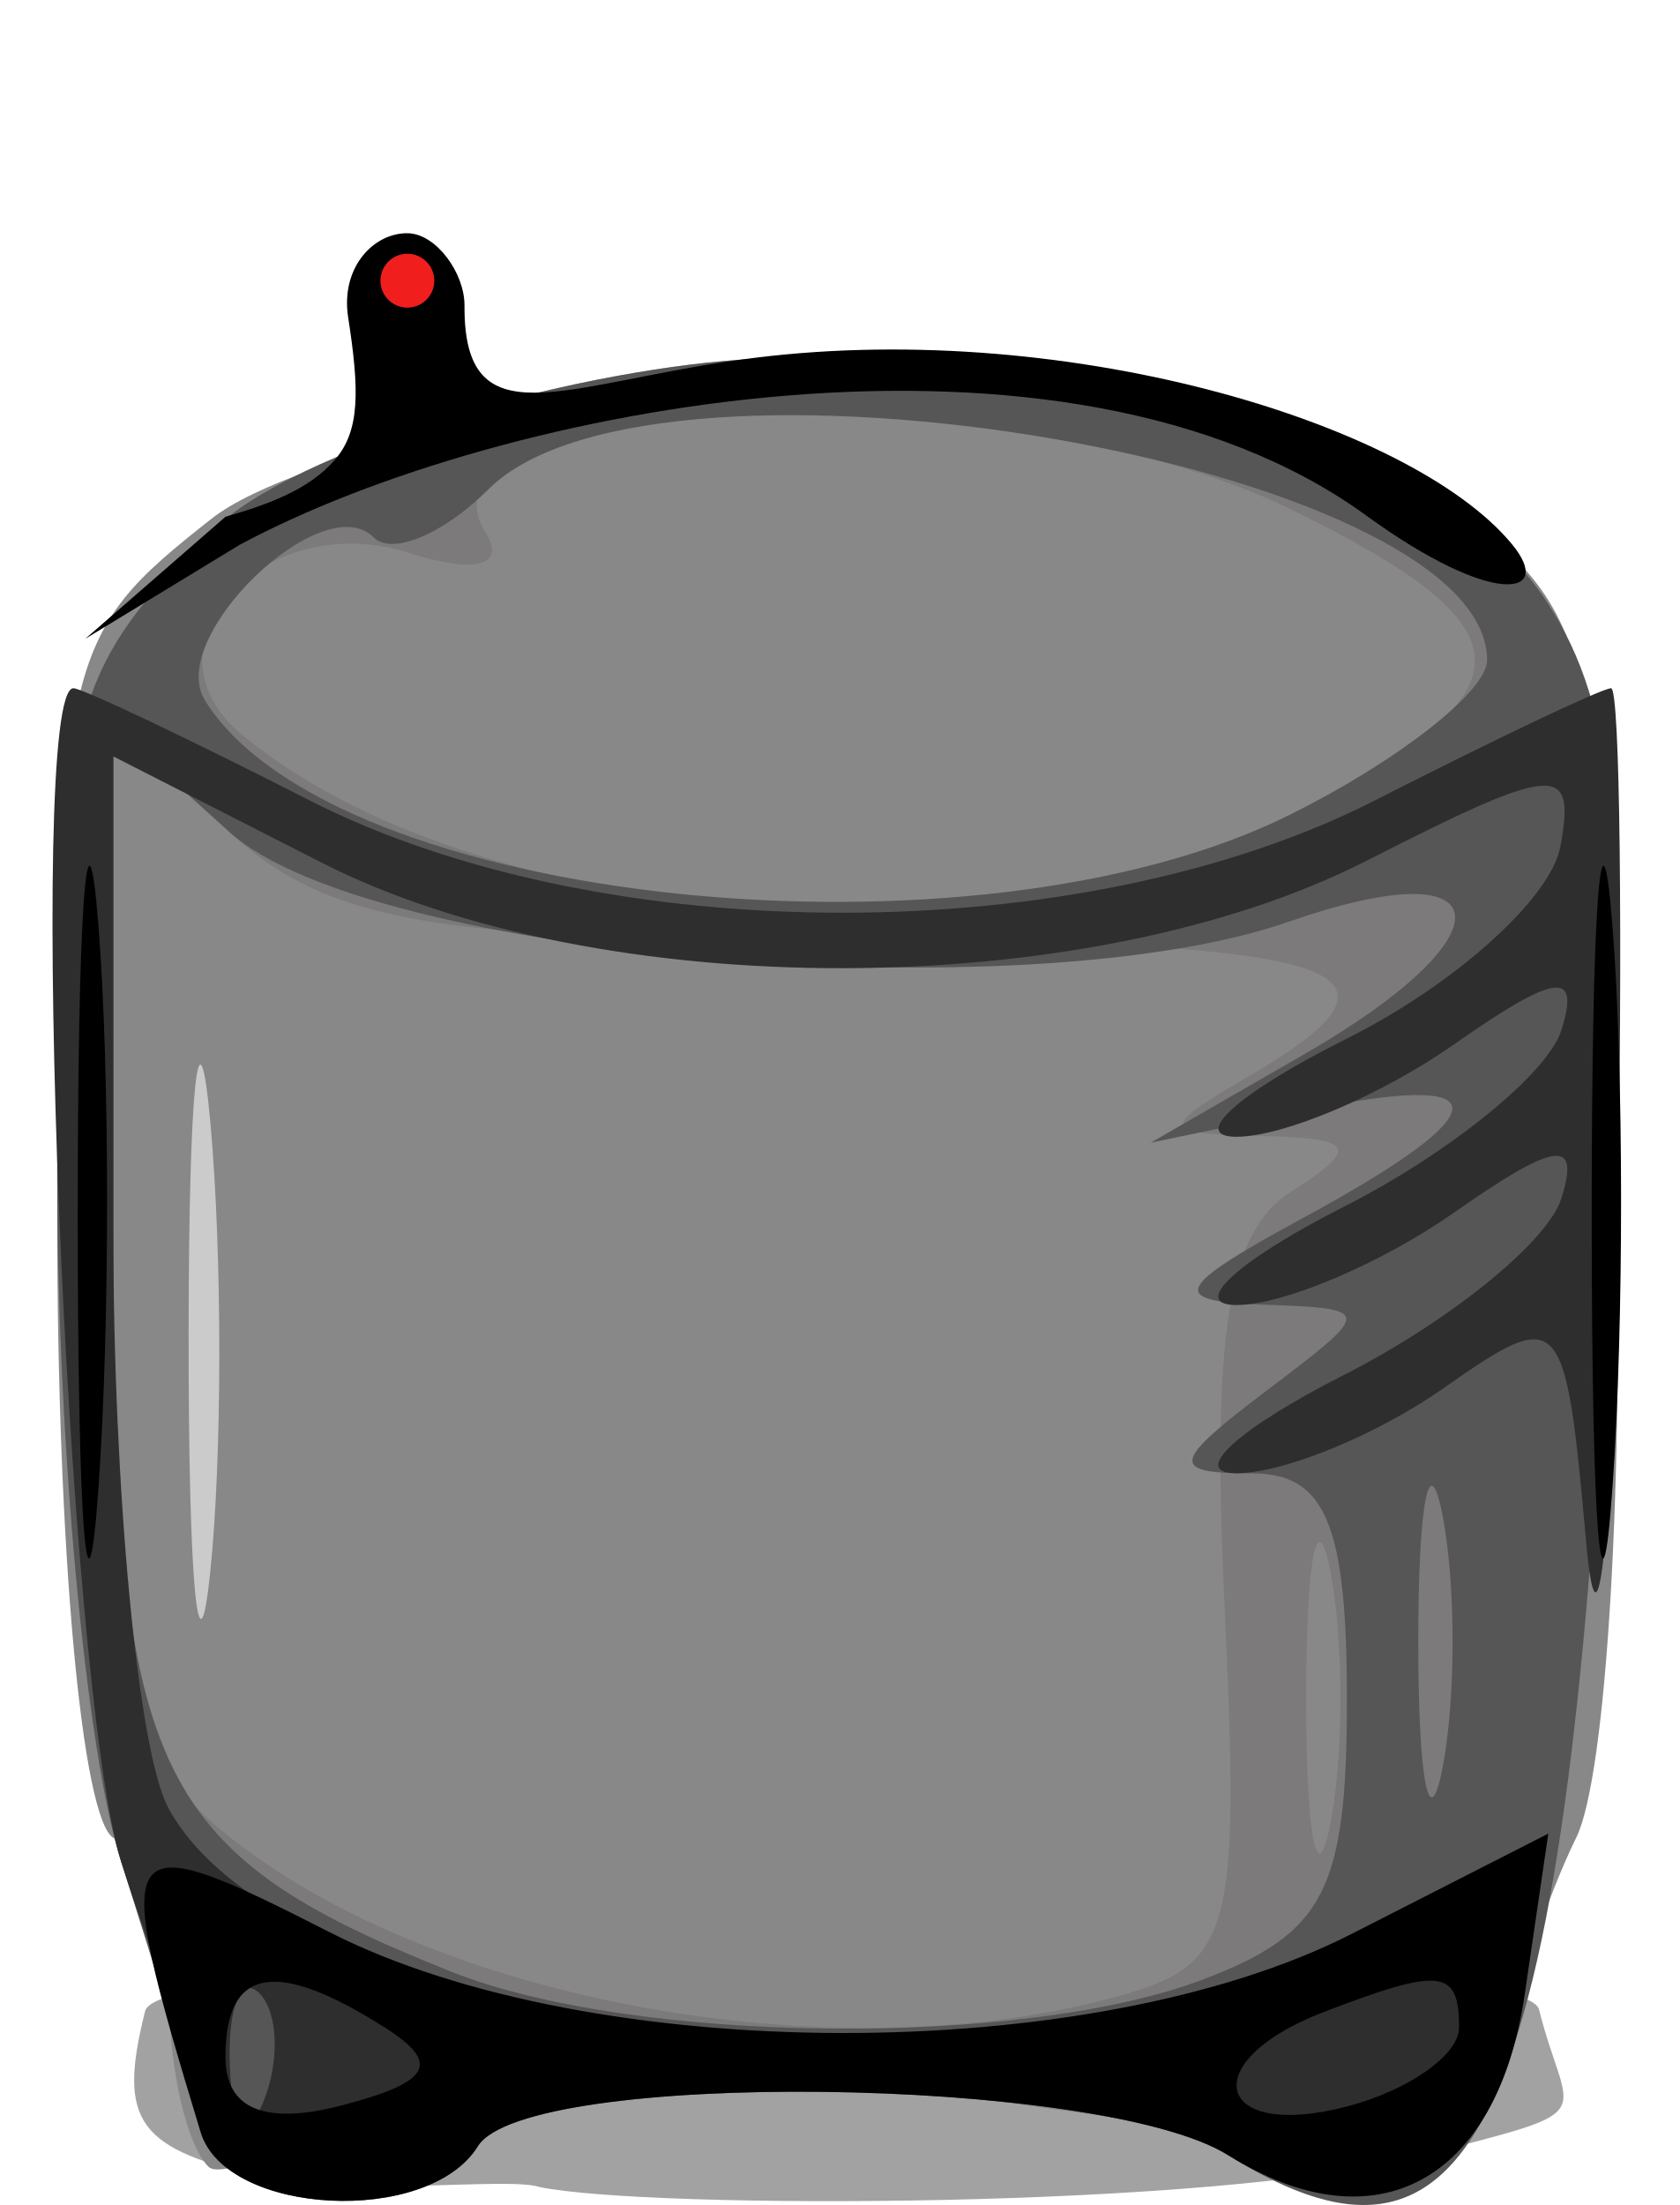
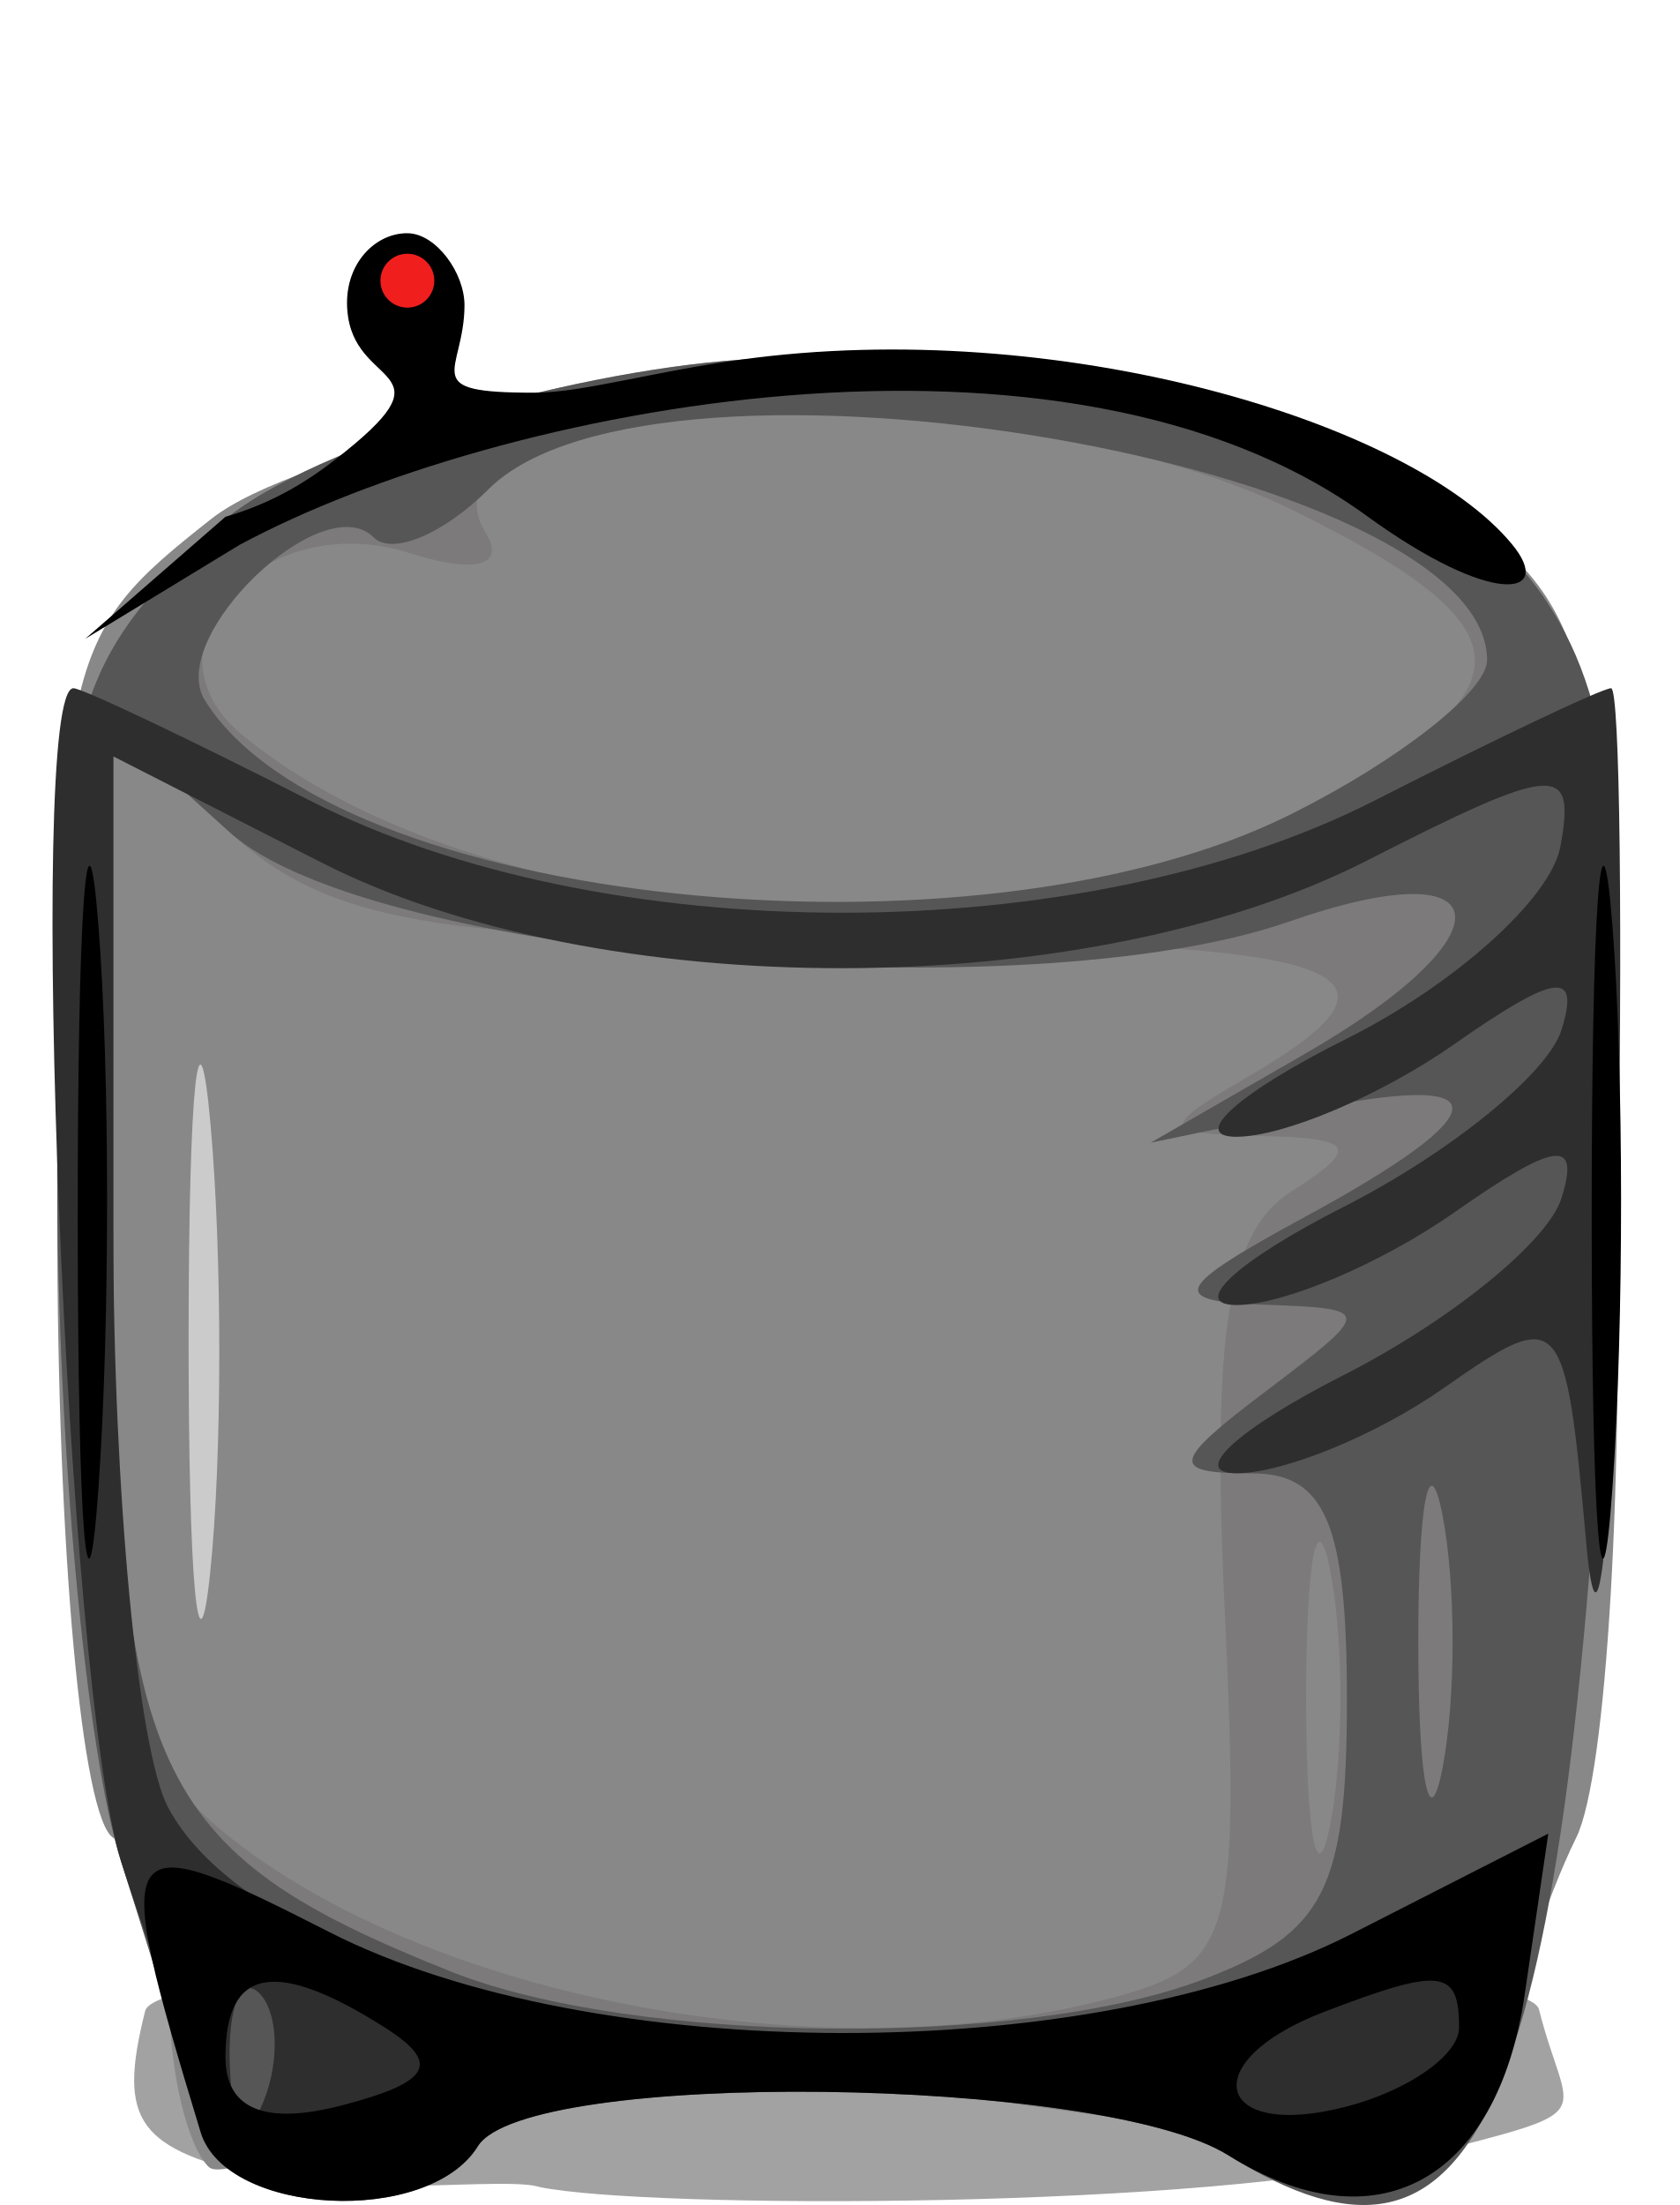
<svg xmlns="http://www.w3.org/2000/svg" width="32" height="42" id="svg13968" version="1.0">
  <defs id="defs13970" />
  <g id="layer1">
    <g id="g11680" transform="matrix(0.175647,0,0,0.175647,-34.68671,-49.2155)">
      <path id="path2241" d="M 255.971,517.356 C 252.626,516.24 235.655,518.424 226.412,516.384 C 212.353,513.281 210.197,510.321 213.221,498.271 C 215.209,490.349 362.43,490.276 364.396,498.11 C 367.503,510.488 371.734,508.724 351.796,513.932 C 329.242,519.824 267.465,519.78 255.971,517.356 z " style="fill:#000000;fill-opacity:0.366" />
      <rect ry="30.795" style="fill:#cbcbcb;fill-opacity:1;fill-rule:evenodd;stroke:none;stroke-width:1.25;stroke-linejoin:miter;stroke-miterlimit:4;stroke-dashoffset:0;stroke-opacity:1" id="rect8116" width="11.13" height="74.727" x="214.139" y="383.329" rx="30.795" />
      <path id="path2239" d="M 220.093,515.163 C 217.76,512.829 215.851,504.696 215.851,497.089 C 215.851,489.482 213.114,481.567 209.769,479.499 C 206.348,477.385 203.688,448.162 203.688,412.685 C 203.688,351.146 204.09,349.313 220.412,336.453 C 229.61,329.206 264.613,321.38 291.535,321.38 C 327.876,321.38 339.943,323.862 353.773,334.18 C 370.317,346.523 370.992,349.125 372.688,407.113 C 373.655,440.187 371.743,472.74 368.44,479.454 C 365.137,486.169 361.576,497.136 360.527,503.825 C 358.773,515.016 341.326,502.61 279.553,504.182 C 242.625,505.122 222.426,517.496 220.093,515.163 z M 220.312,402.121 C 219.027,387.817 217.958,398.007 217.936,424.766 C 217.913,451.524 218.965,463.228 220.271,450.773 C 221.578,438.318 221.596,416.425 220.312,402.121 z " style="fill:#888888;fill-opacity:1" />
      <path id="path2237" d="M 219.636,511.628 C 218.499,507.336 214.445,494.053 210.628,482.108 C 206.811,470.164 203.688,436.515 203.688,407.333 C 203.688,357.494 204.702,353.278 220.412,337.828 C 229.61,328.782 258.902,320.513 277.767,319.204 C 317.887,316.419 353.174,327.037 365.299,345.542 L 353.065,514.64 L 289.201,505.784 C 237.604,507.084 221.199,517.522 219.636,511.628 z M 318.074,496.858 C 331.151,493.356 331.989,490.421 330.284,454.119 C 328.902,424.693 330.677,413.736 337.528,409.404 C 344.996,404.683 344.449,403.618 334.44,403.389 C 323.256,403.133 323.133,402.612 332.92,396.912 C 352.833,385.314 343.625,382.195 289.467,382.195 C 244.806,382.195 233.14,380.175 222.571,370.61 L 209.769,359.025 L 209.769,413.758 C 209.769,458.299 211.751,470.218 220.412,477.763 C 242.093,496.65 286.46,505.325 318.074,496.858 z M 341.773,450.612 C 340.323,443.086 339.137,449.244 339.137,464.296 C 339.137,479.347 340.323,485.505 341.773,477.979 C 343.222,470.453 343.222,458.138 341.773,450.612 z M 337.481,368.502 C 364.129,355.19 364.105,348.435 337.36,335.356 C 306.829,320.424 240.52,322.379 250.129,337.927 C 252.384,341.575 249.083,342.451 241.797,340.139 C 225.992,335.123 212.119,350.243 223.705,359.858 C 248.921,380.785 304.449,385.004 337.481,368.502 z " style="fill:#736f6f;fill-opacity:0.585" />
      <path id="path2233" d="M 219.559,511.427 C 218.464,507.246 214.445,494.053 210.628,482.108 C 206.811,470.164 203.688,436.515 203.688,407.333 C 203.688,357.494 204.702,353.278 220.412,337.828 C 229.61,328.782 258.902,320.513 277.767,319.204 C 317.887,316.419 353.174,327.037 365.299,345.542 C 372.814,357.011 374.233,372.037 372.025,416.748 C 367.448,509.445 358.226,531.113 330.676,513.907 C 316.865,505.282 254.491,504.546 249.299,512.948 C 243.944,521.612 221.932,520.486 219.559,511.427 z M 327.963,494.854 C 341.142,489.843 343.562,485.124 343.562,464.446 C 343.562,445.514 341.233,439.97 333.278,439.97 C 324.31,439.97 324.504,438.827 334.798,431.041 C 346.447,422.23 346.442,422.106 334.44,421.675 C 324.12,421.304 324.811,419.863 339.001,412.165 C 360.317,400.601 360.317,396.214 339.001,400.64 L 322.277,404.112 L 339.001,394.48 C 361.569,381.482 360.423,372.068 337.255,380.144 C 308.59,390.137 237.51,384.13 222.379,370.437 L 209.769,359.025 L 209.769,413.758 C 209.769,472.476 213.626,480.928 246.383,493.997 C 266.143,501.881 308.314,502.324 327.963,494.854 z M 353.936,444.531 C 352.486,437.005 351.3,443.162 351.3,458.214 C 351.3,473.266 352.486,479.423 353.936,471.897 C 355.385,464.372 355.385,452.057 353.936,444.531 z M 337.481,368.502 C 349.188,362.654 358.766,355.133 358.766,351.788 C 358.766,330.514 268.622,315.089 250.457,333.254 C 245.599,338.112 239.997,340.458 238.007,338.469 C 232.466,332.928 215.474,349.299 219.689,356.118 C 233.436,378.362 303.086,385.685 337.481,368.502 z " style="fill:#565656" />
      <path id="path2231" d="M 220.989,511.904 C 219.894,507.723 214.445,494.053 210.628,482.108 C 204.724,463.632 200.291,354.829 205.443,354.829 C 206.408,354.829 217.933,360.302 231.055,366.992 C 262.914,383.234 314.744,383.234 346.603,366.992 C 359.724,360.302 371.25,354.829 372.215,354.829 C 373.18,354.829 373.492,381.511 372.907,414.123 C 372.323,446.735 370.795,461.743 369.512,447.475 C 367.242,422.221 366.83,421.777 354.018,430.751 C 346.779,435.821 336.676,439.965 331.567,439.96 C 326.457,439.955 331.692,435.166 343.2,429.318 C 354.708,423.469 365.335,414.853 366.817,410.169 C 368.896,403.598 366.24,403.945 355.183,411.69 C 347.303,417.209 336.676,421.721 331.567,421.716 C 326.457,421.71 331.692,416.921 343.2,411.073 C 354.708,405.225 365.335,396.608 366.817,391.925 C 368.896,385.354 366.24,385.701 355.183,393.445 C 347.303,398.965 336.676,403.476 331.567,403.471 C 326.457,403.466 331.847,398.677 343.544,392.828 C 355.242,386.98 365.664,377.62 366.705,372.027 C 368.408,362.877 366.303,363.029 345.672,373.548 C 315.37,388.997 262.453,389.081 232.34,373.729 L 209.769,362.221 L 209.769,413.658 C 209.769,441.949 212.448,470.101 215.722,476.219 C 229.112,501.238 309.622,511.802 347.887,492.293 L 358.555,496.952 C 355.575,517.256 350.035,522.007 334.012,512.001 C 320.201,503.376 251.155,502.64 245.963,511.041 C 240.609,519.705 223.362,520.963 220.989,511.904 z M 225.607,496.35 C 223.586,494.329 222.148,497.921 222.412,504.332 C 222.704,511.417 224.145,512.858 226.087,508.006 C 227.843,503.616 227.627,498.371 225.607,496.35 z " style="fill:#2e2e2e" />
-       <path id="path2229" d="M 219.241,511.427 C 209.297,478.691 209.86,477.816 233.195,489.713 C 261.665,504.228 315.804,504.324 344.075,489.911 L 365.403,479.037 L 362.844,496.475 C 359.864,516.779 346.699,523.914 330.676,513.907 C 316.865,505.282 254.491,504.546 249.299,512.948 C 243.951,521.601 221.994,520.49 219.241,511.427 z M 239.17,500.034 C 227.352,492.542 221.932,493.556 221.932,503.256 C 221.932,508.93 226.199,510.693 234.609,508.494 C 244.248,505.973 245.341,503.945 239.17,500.034 z M 355.725,500.075 C 355.725,493.717 353.785,493.496 341.019,498.395 C 327.055,503.753 329.2,512.384 343.562,508.628 C 350.252,506.879 355.725,503.03 355.725,500.075 z M 205.909,412.603 C 205.893,379.155 206.901,364.695 208.15,380.471 C 209.398,396.247 209.411,423.614 208.178,441.286 C 206.946,458.959 205.925,446.051 205.909,412.603 z M 370.11,412.603 C 370.094,379.155 371.102,364.695 372.35,380.471 C 373.598,396.247 373.611,423.614 372.379,441.286 C 371.147,458.959 370.125,446.051 370.11,412.603 z M 221.932,336.238 C 226.717,334.849 231,333.272 233.784,330.077 C 236.567,326.883 236.453,322.452 235.238,314.596 C 234.403,309.196 238.009,305.43 241.701,305.488 C 244.787,305.537 247.877,309.806 247.857,313.34 C 247.772,328.006 258.435,321.89 277.767,319.204 C 312.152,314.426 350.39,325.868 361.433,339.174 C 366.173,344.886 359.46,346.132 345.665,336.106 C 312.96,312.335 251.693,324.106 223.453,339.286 L 206.728,349.469 L 221.932,336.238 z " style="fill:#000000;fill-opacity:1" />
+       <path id="path2229" d="M 219.241,511.427 C 209.297,478.691 209.86,477.816 233.195,489.713 C 261.665,504.228 315.804,504.324 344.075,489.911 L 365.403,479.037 L 362.844,496.475 C 359.864,516.779 346.699,523.914 330.676,513.907 C 316.865,505.282 254.491,504.546 249.299,512.948 C 243.951,521.601 221.994,520.49 219.241,511.427 z M 239.17,500.034 C 227.352,492.542 221.932,493.556 221.932,503.256 C 221.932,508.93 226.199,510.693 234.609,508.494 C 244.248,505.973 245.341,503.945 239.17,500.034 z M 355.725,500.075 C 355.725,493.717 353.785,493.496 341.019,498.395 C 327.055,503.753 329.2,512.384 343.562,508.628 C 350.252,506.879 355.725,503.03 355.725,500.075 z M 205.909,412.603 C 205.893,379.155 206.901,364.695 208.15,380.471 C 209.398,396.247 209.411,423.614 208.178,441.286 C 206.946,458.959 205.925,446.051 205.909,412.603 z M 370.11,412.603 C 370.094,379.155 371.102,364.695 372.35,380.471 C 373.598,396.247 373.611,423.614 372.379,441.286 C 371.147,458.959 370.125,446.051 370.11,412.603 z M 221.932,336.238 C 226.717,334.849 230.437,332.676 233.784,330.077 C 246.734,320.02 236.453,322.452 235.238,314.596 C 234.403,309.196 238.009,305.43 241.701,305.488 C 244.787,305.537 247.877,309.806 247.857,313.34 C 247.814,320.673 242.58,322.81 255.531,322.779 C 260.602,322.767 268.101,320.547 277.767,319.204 C 312.152,314.426 350.39,325.868 361.433,339.174 C 366.173,344.886 359.46,346.132 345.665,336.106 C 312.96,312.335 251.693,324.106 223.453,339.286 L 206.728,349.469 L 221.932,336.238 z " style="fill:#000000;fill-opacity:1" />
      <path transform="matrix(6.081504,0,0,6.081504,-1793.542,-1242.85)" d="M 335.135 255.444 A 0.48 0.48 0 1 1  334.174,255.444 A 0.48 0.48 0 1 1  335.135 255.444 z" id="path2406" style="fill:#f11e1e;fill-opacity:1;fill-rule:evenodd;stroke:none;stroke-width:3.862;stroke-linejoin:round;stroke-miterlimit:4;stroke-dashoffset:0;stroke-opacity:1" />
    </g>
  </g>
</svg>
